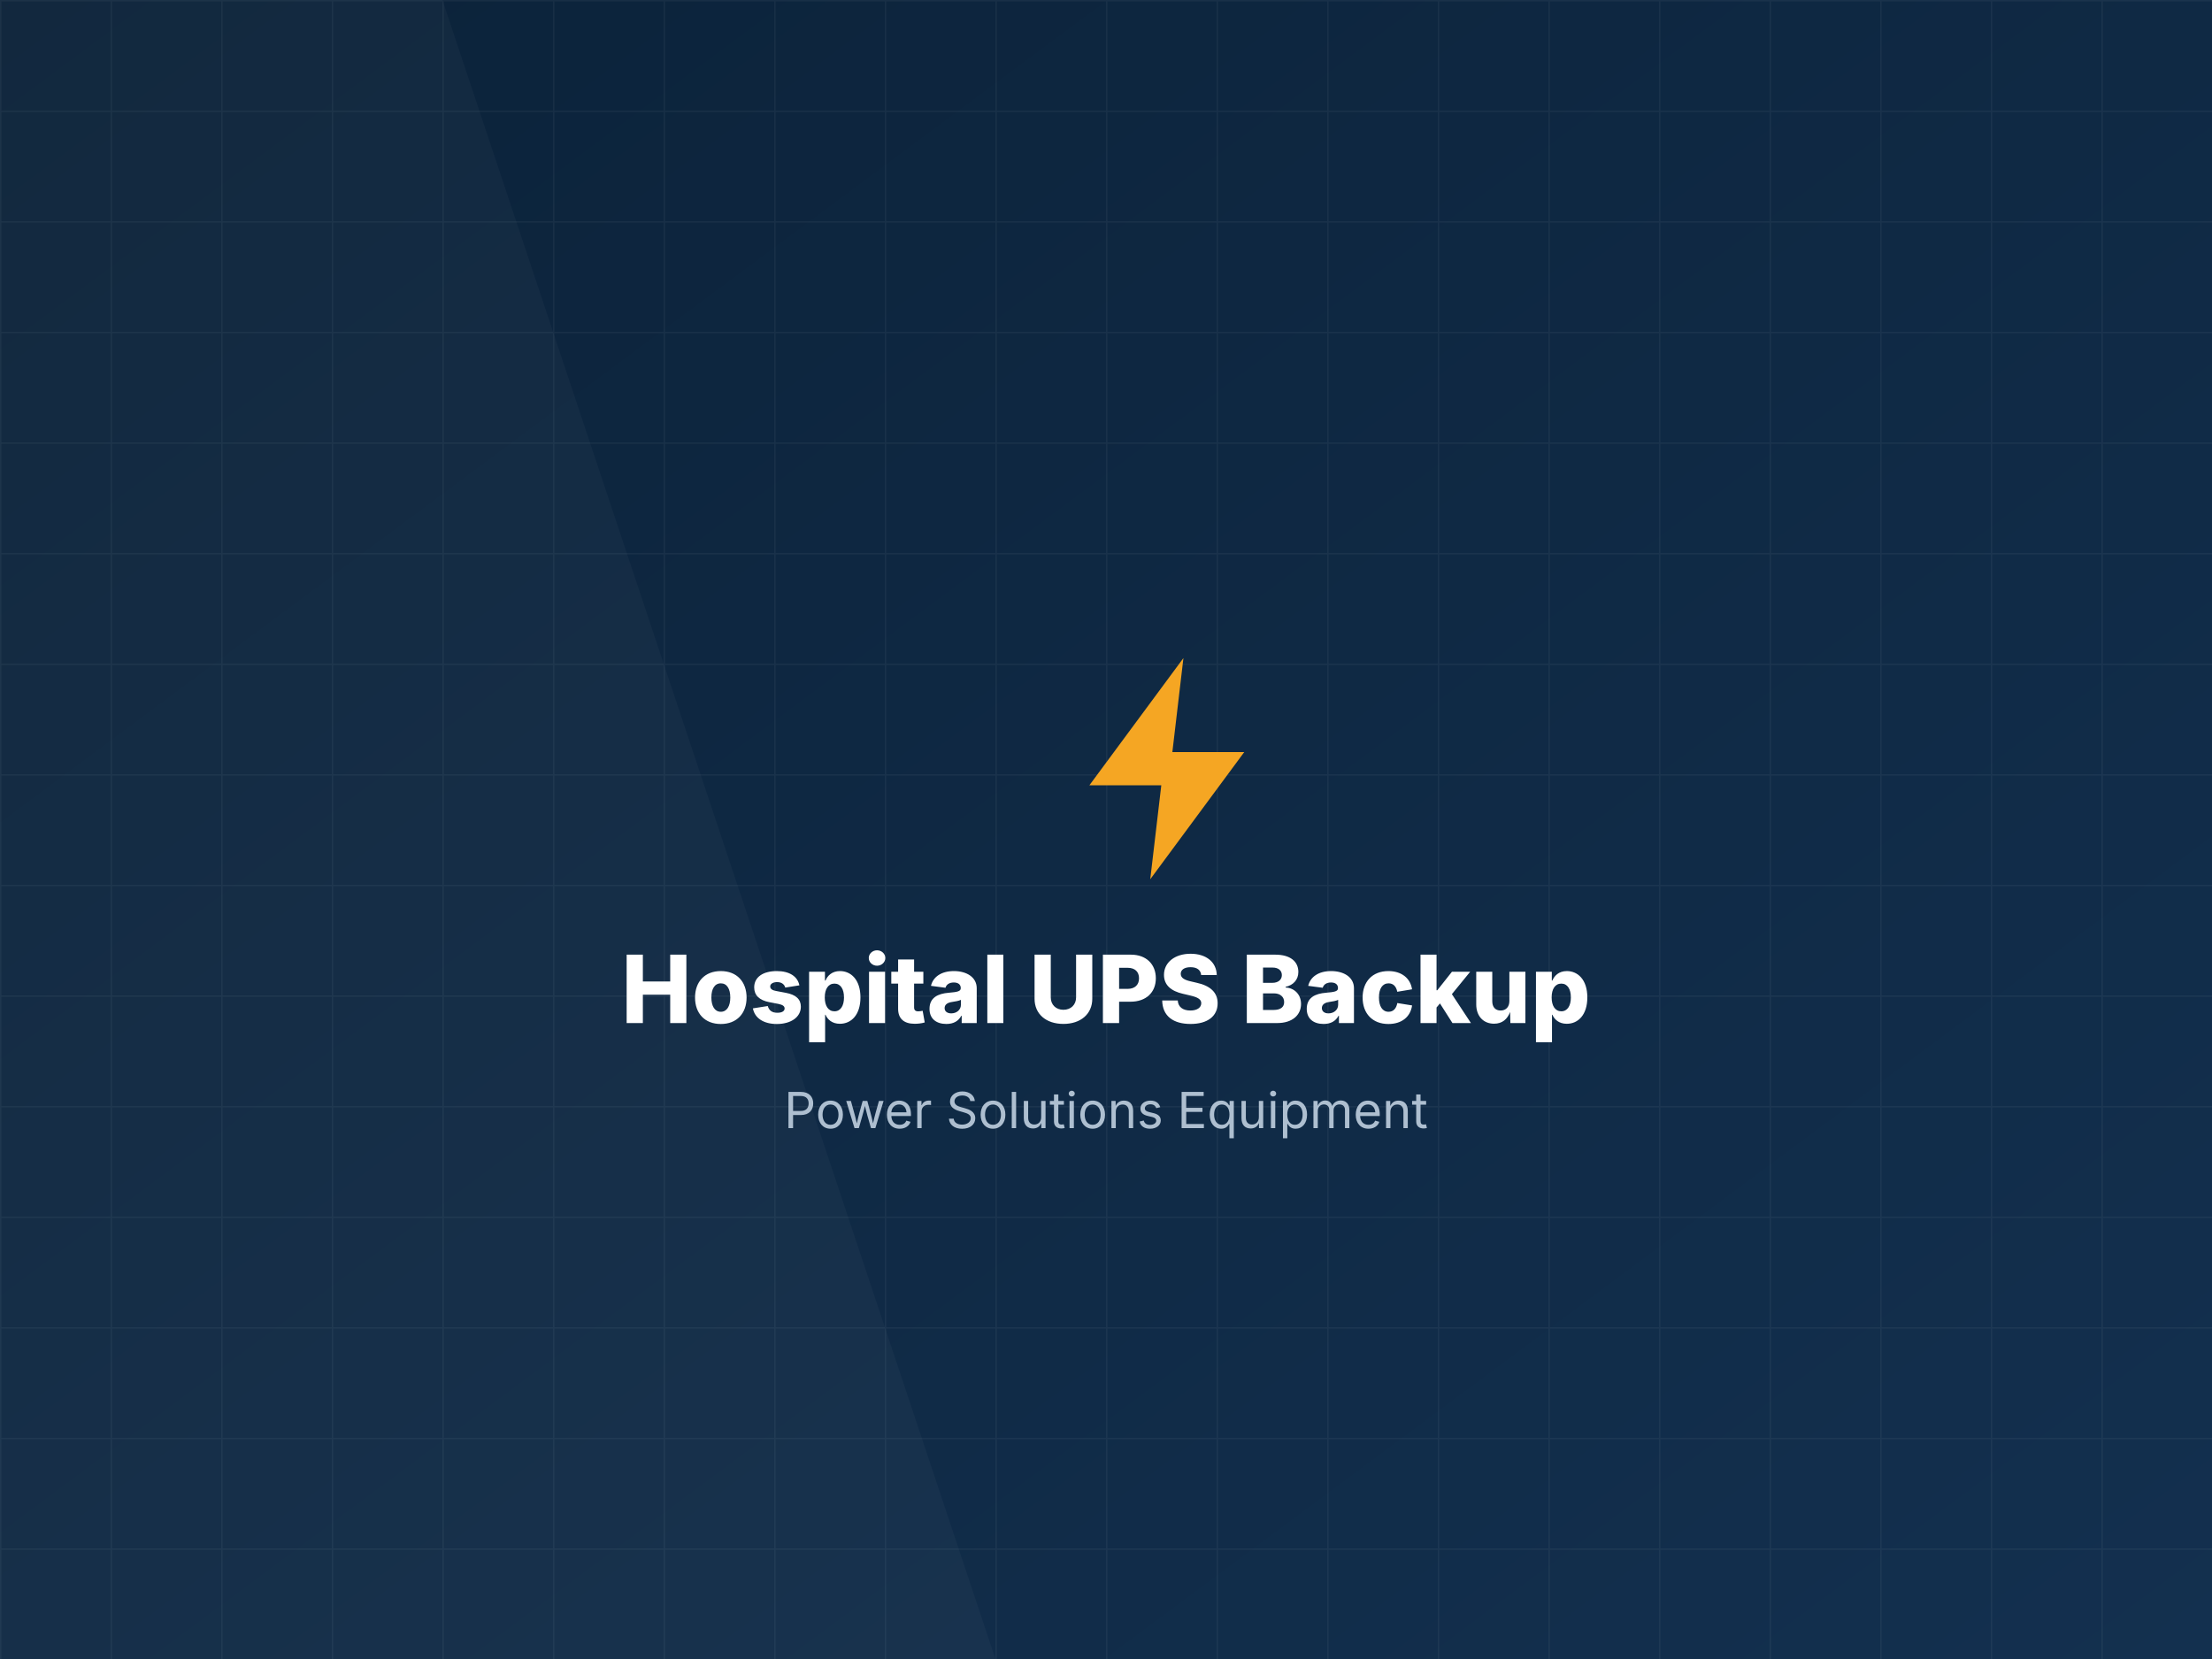
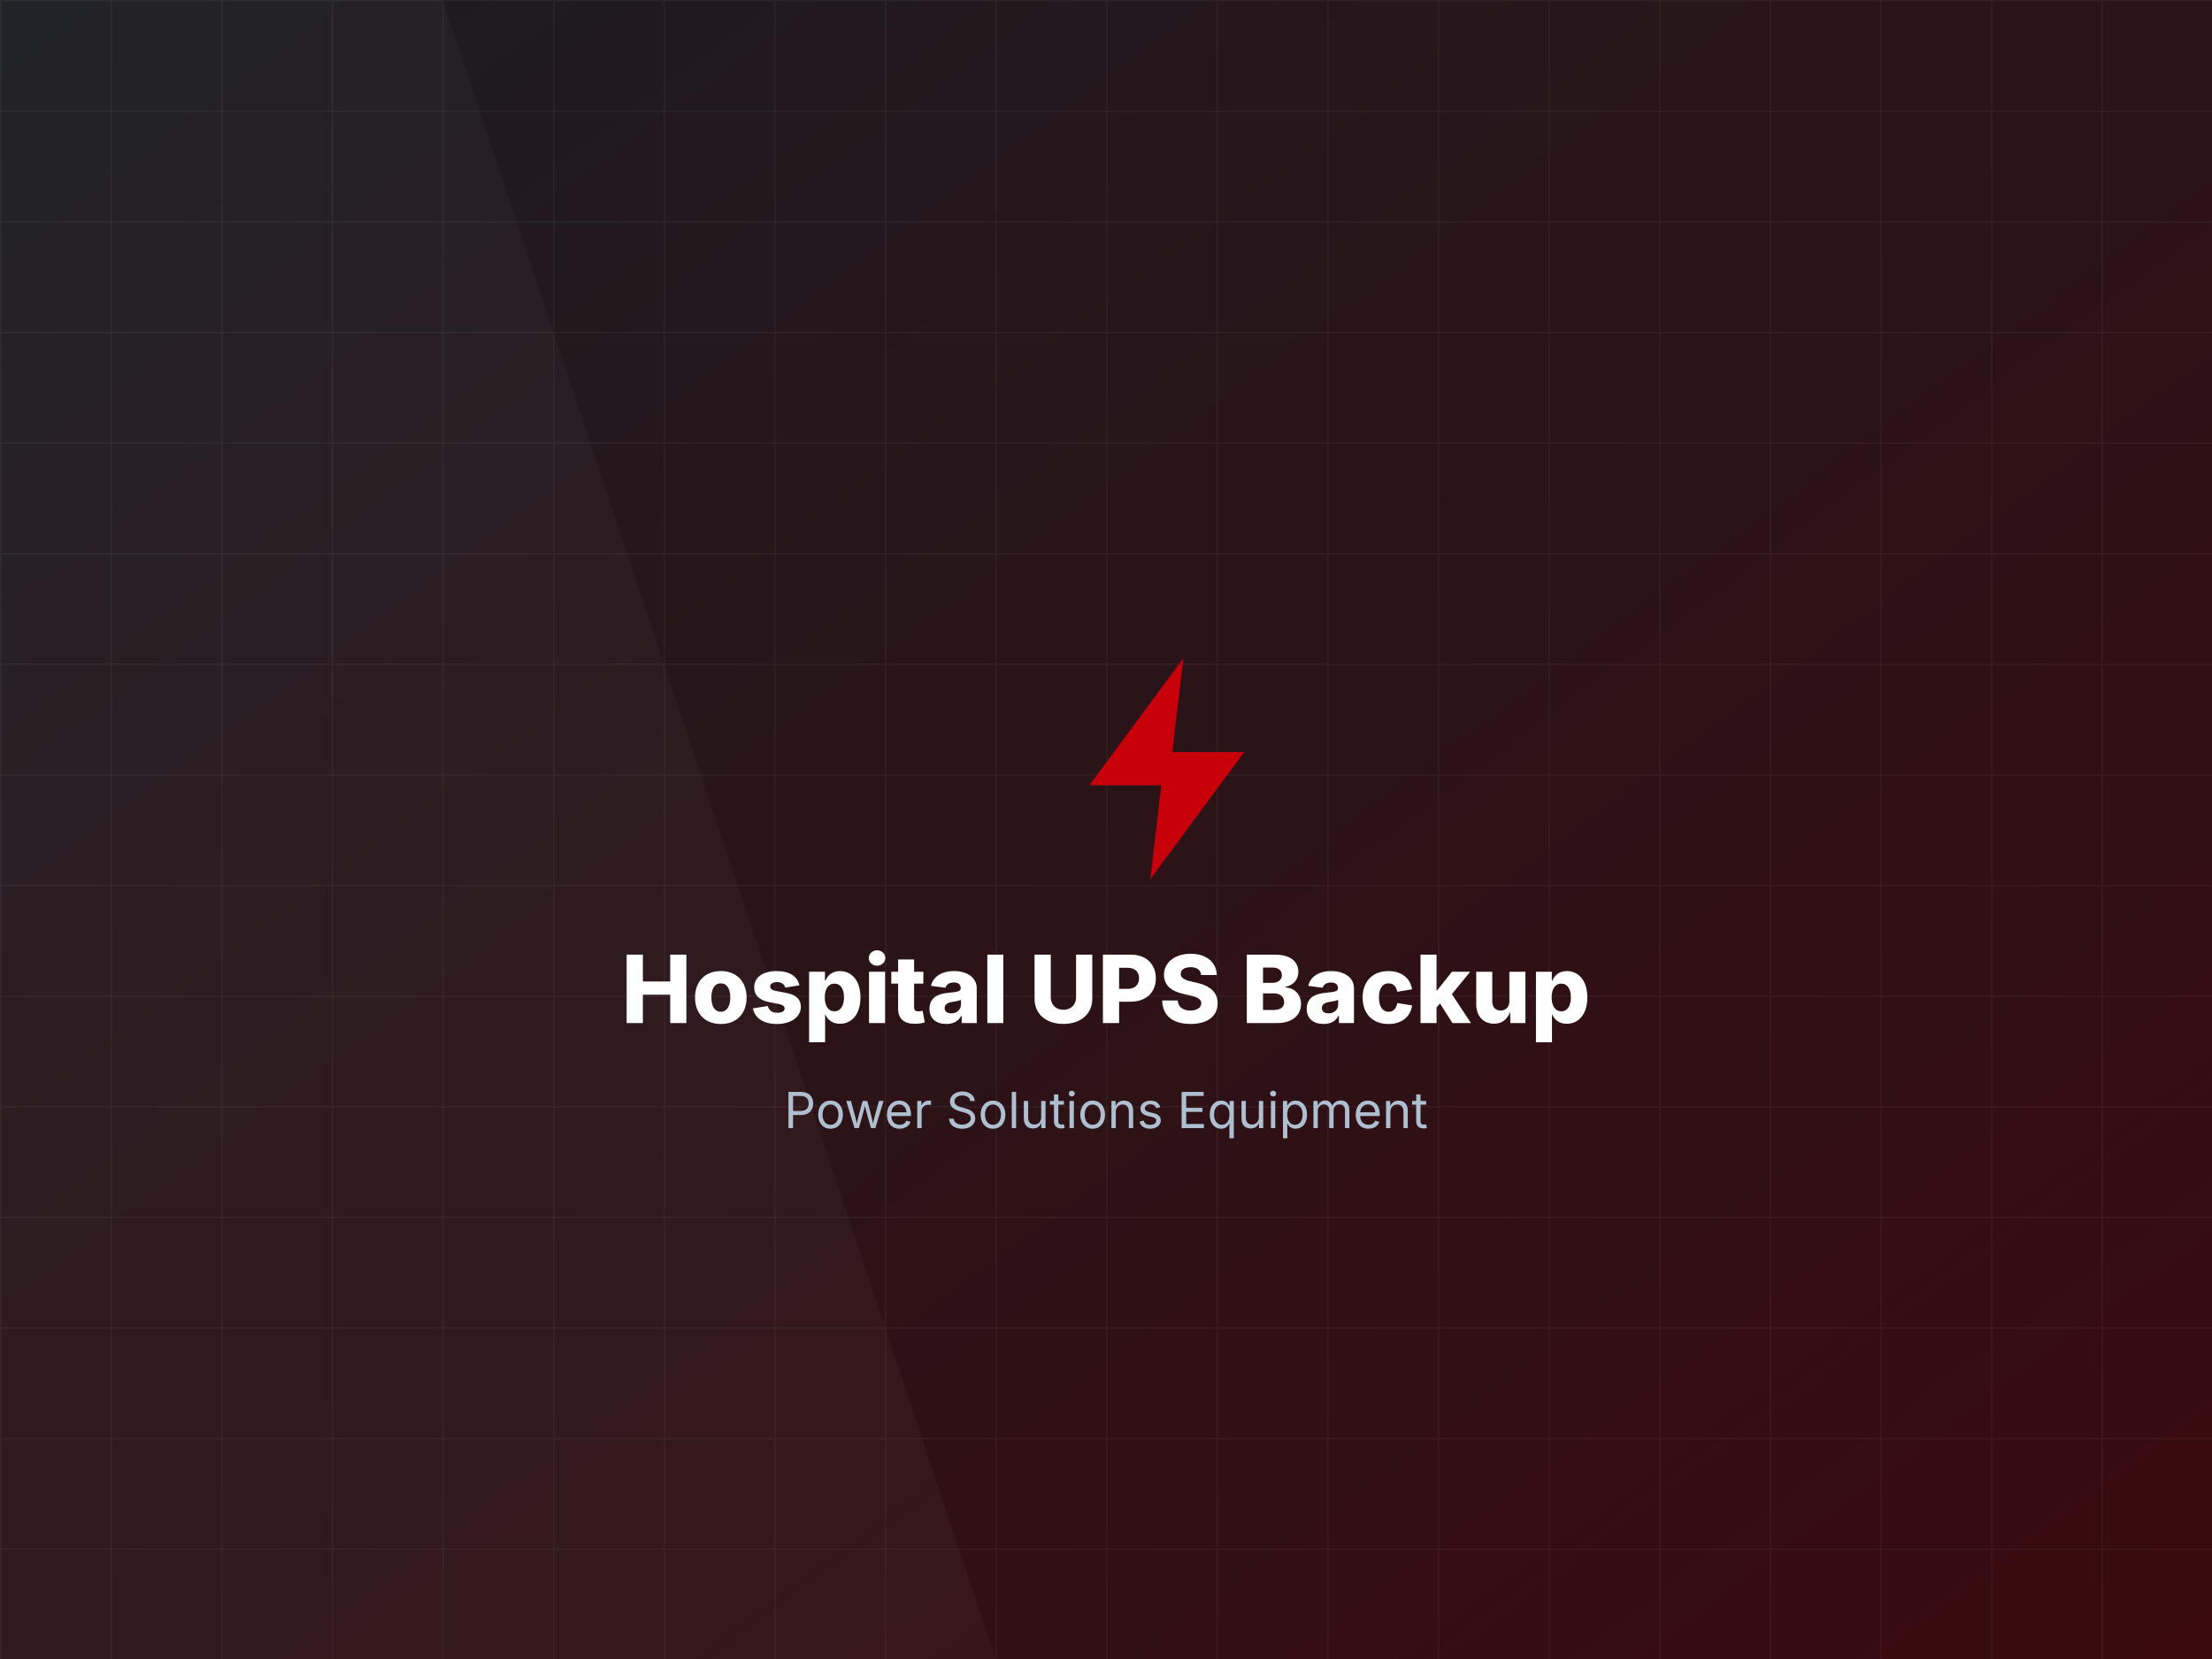
<svg xmlns="http://www.w3.org/2000/svg" width="800" height="600" viewBox="0 0 800 600" role="img" aria-label="Hospital UPS Backup">
  <defs>
    <linearGradient id="gpr2" x1="0" y1="0" x2="1" y2="1">
-       <stop offset="0" stop-color="#0b2239" />
-       <stop offset="1" stop-color="#13304f" />
+       <stop offset="0" stop-color="#1b1d22" />
+       <stop offset="1" stop-color="#3a0a0e" />
    </linearGradient>
    <pattern id="ppr2" width="40" height="40" patternUnits="userSpaceOnUse">
      <path d="M40 0H0V40" fill="none" stroke="#ffffff" stroke-opacity="0.05" stroke-width="1" />
    </pattern>
  </defs>
  <rect width="800" height="600" fill="url(#gpr2)" />
  <rect width="800" height="600" fill="url(#ppr2)" />
  <polygon points="0,600 360,600 160,0 0,0" fill="#ffffff" fill-opacity="0.03" />
  <g transform="translate(376, 230) scale(4)">
-     <path d="M13 2L4.5 13.5H11l-1 8.5 8.5-11.5H12l1-8.5z" fill="#f5a623" />
+     <path d="M13 2L4.5 13.5H11l-1 8.5 8.5-11.5H12l1-8.5z" fill="#c8000a" />
  </g>
  <text x="400" y="370" fill="#ffffff" font-family="Inter, Arial, sans-serif" font-size="34" font-weight="800" text-anchor="middle">Hospital UPS Backup</text>
  <text x="400" y="408" fill="#aebfd0" font-family="Inter, Arial, sans-serif" font-size="18" text-anchor="middle">Power Solutions Equipment</text>
</svg>
